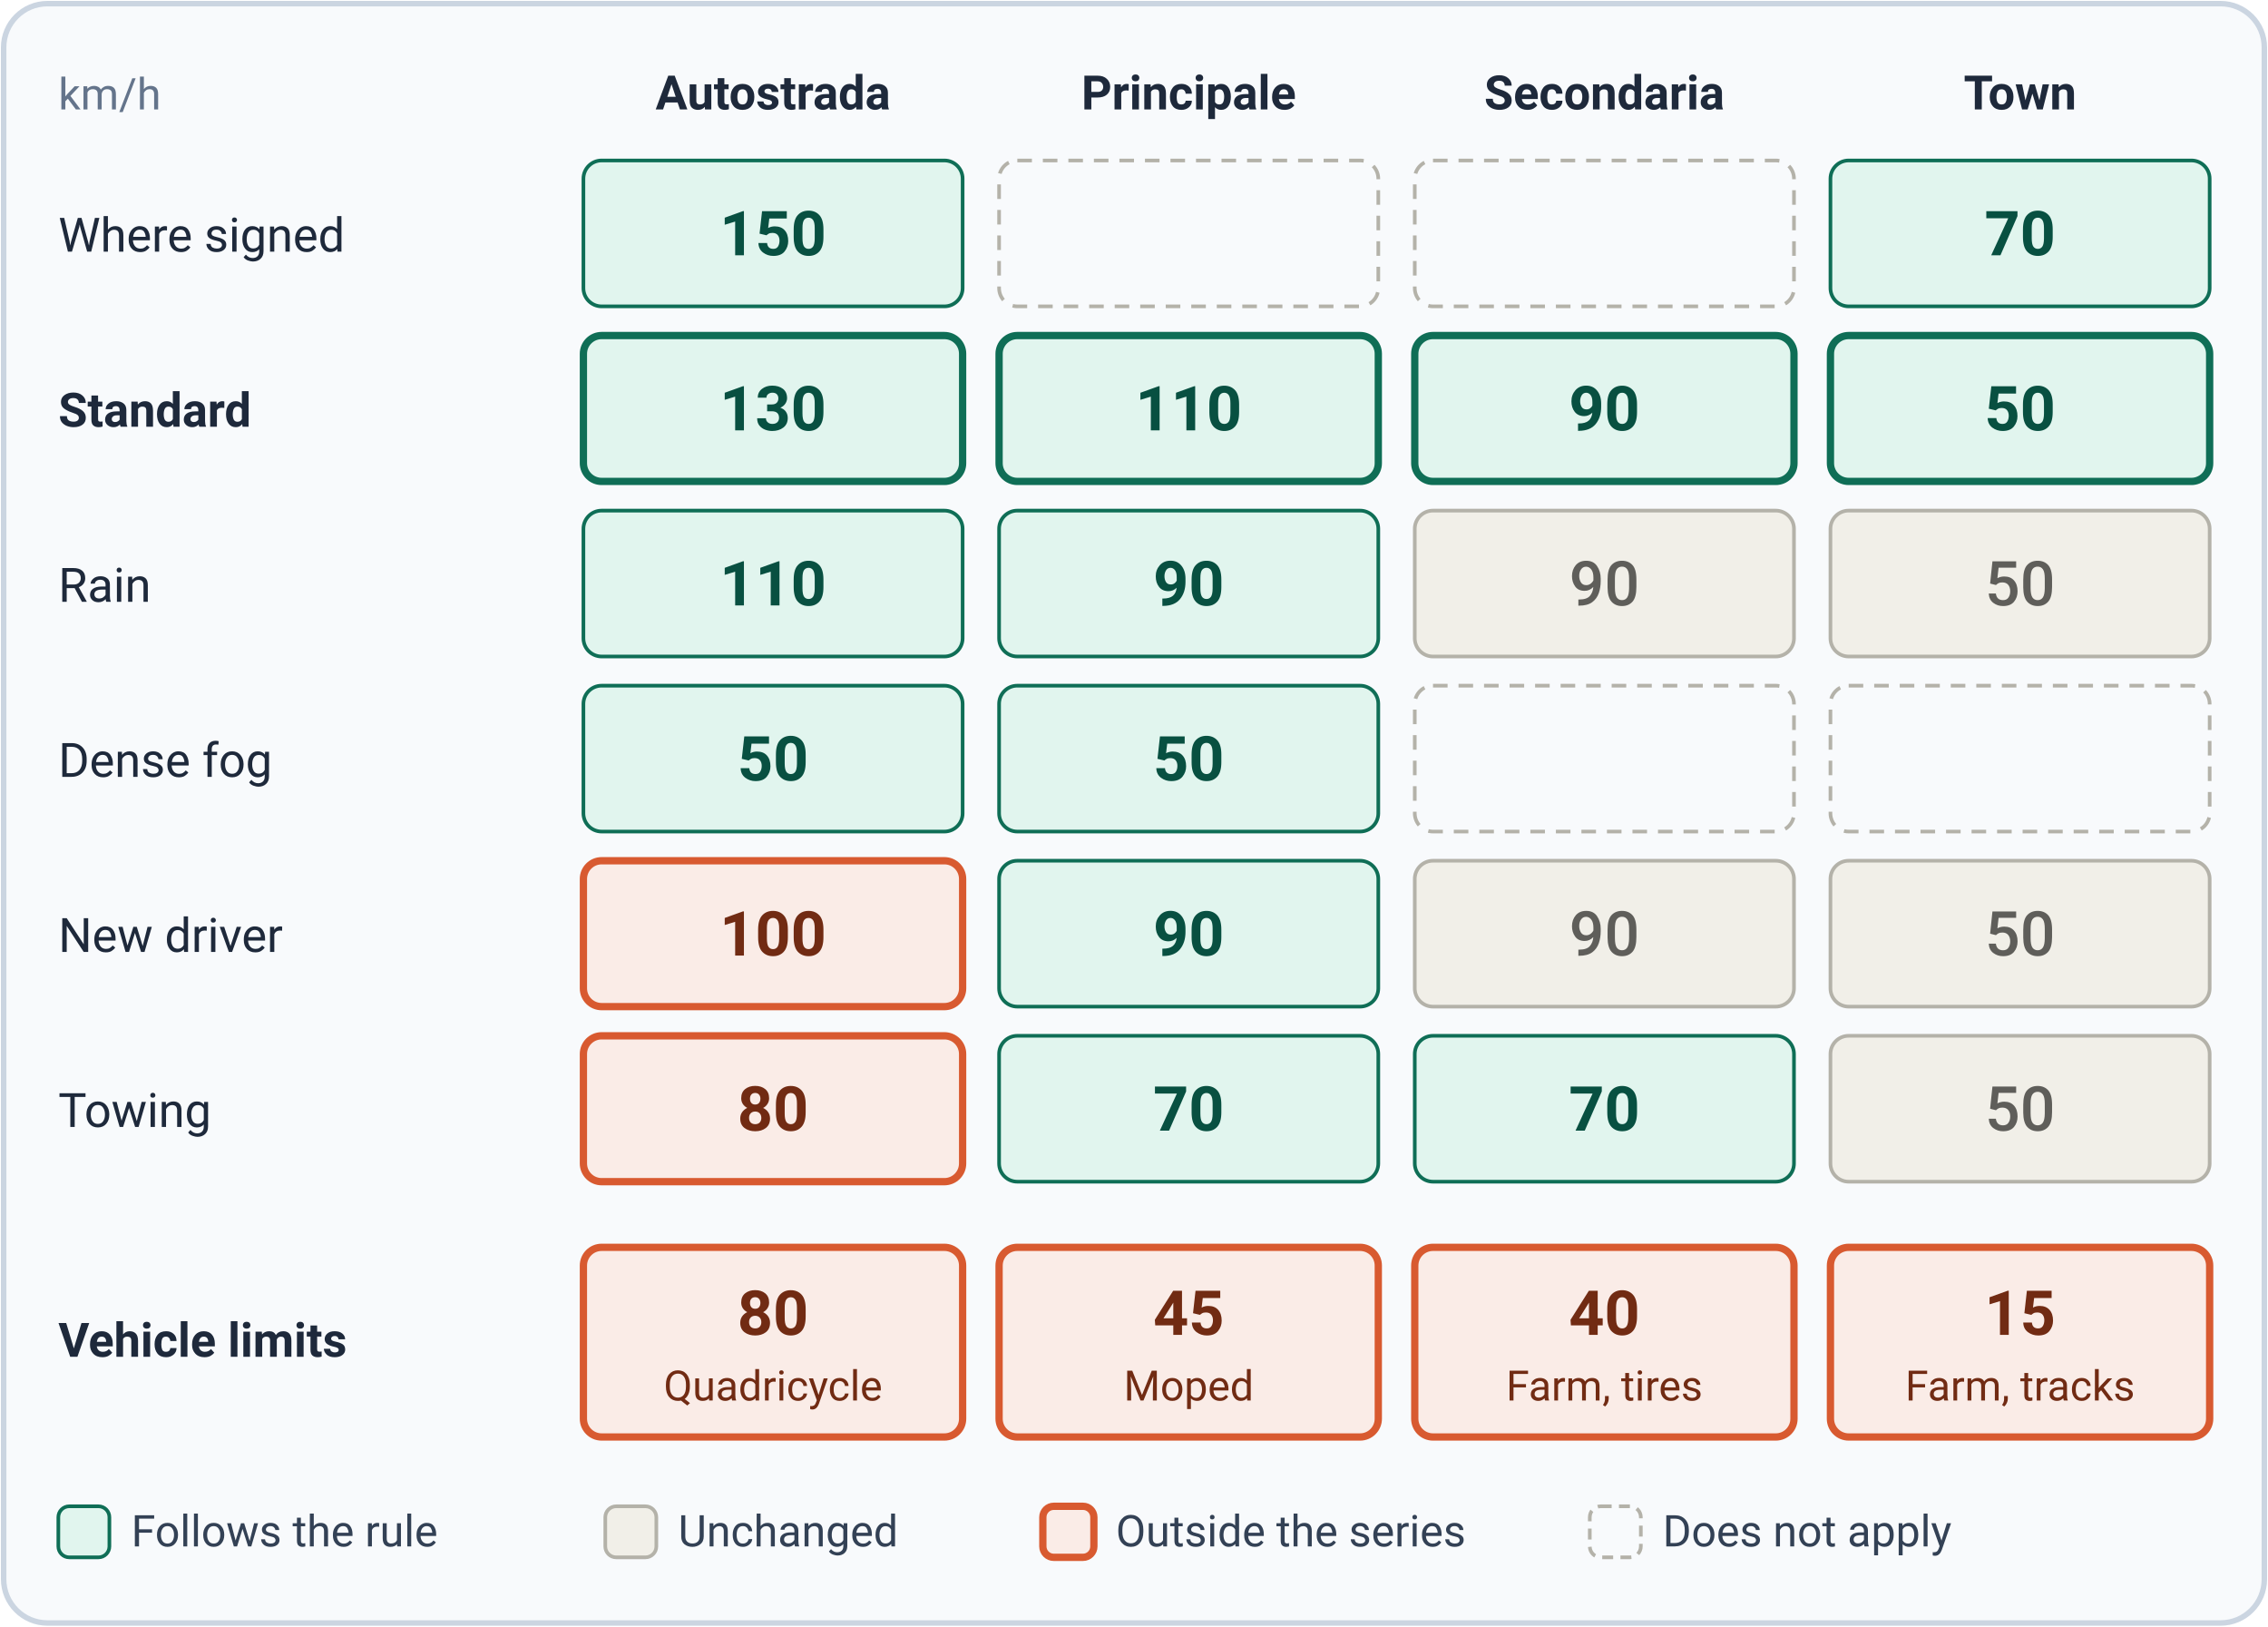
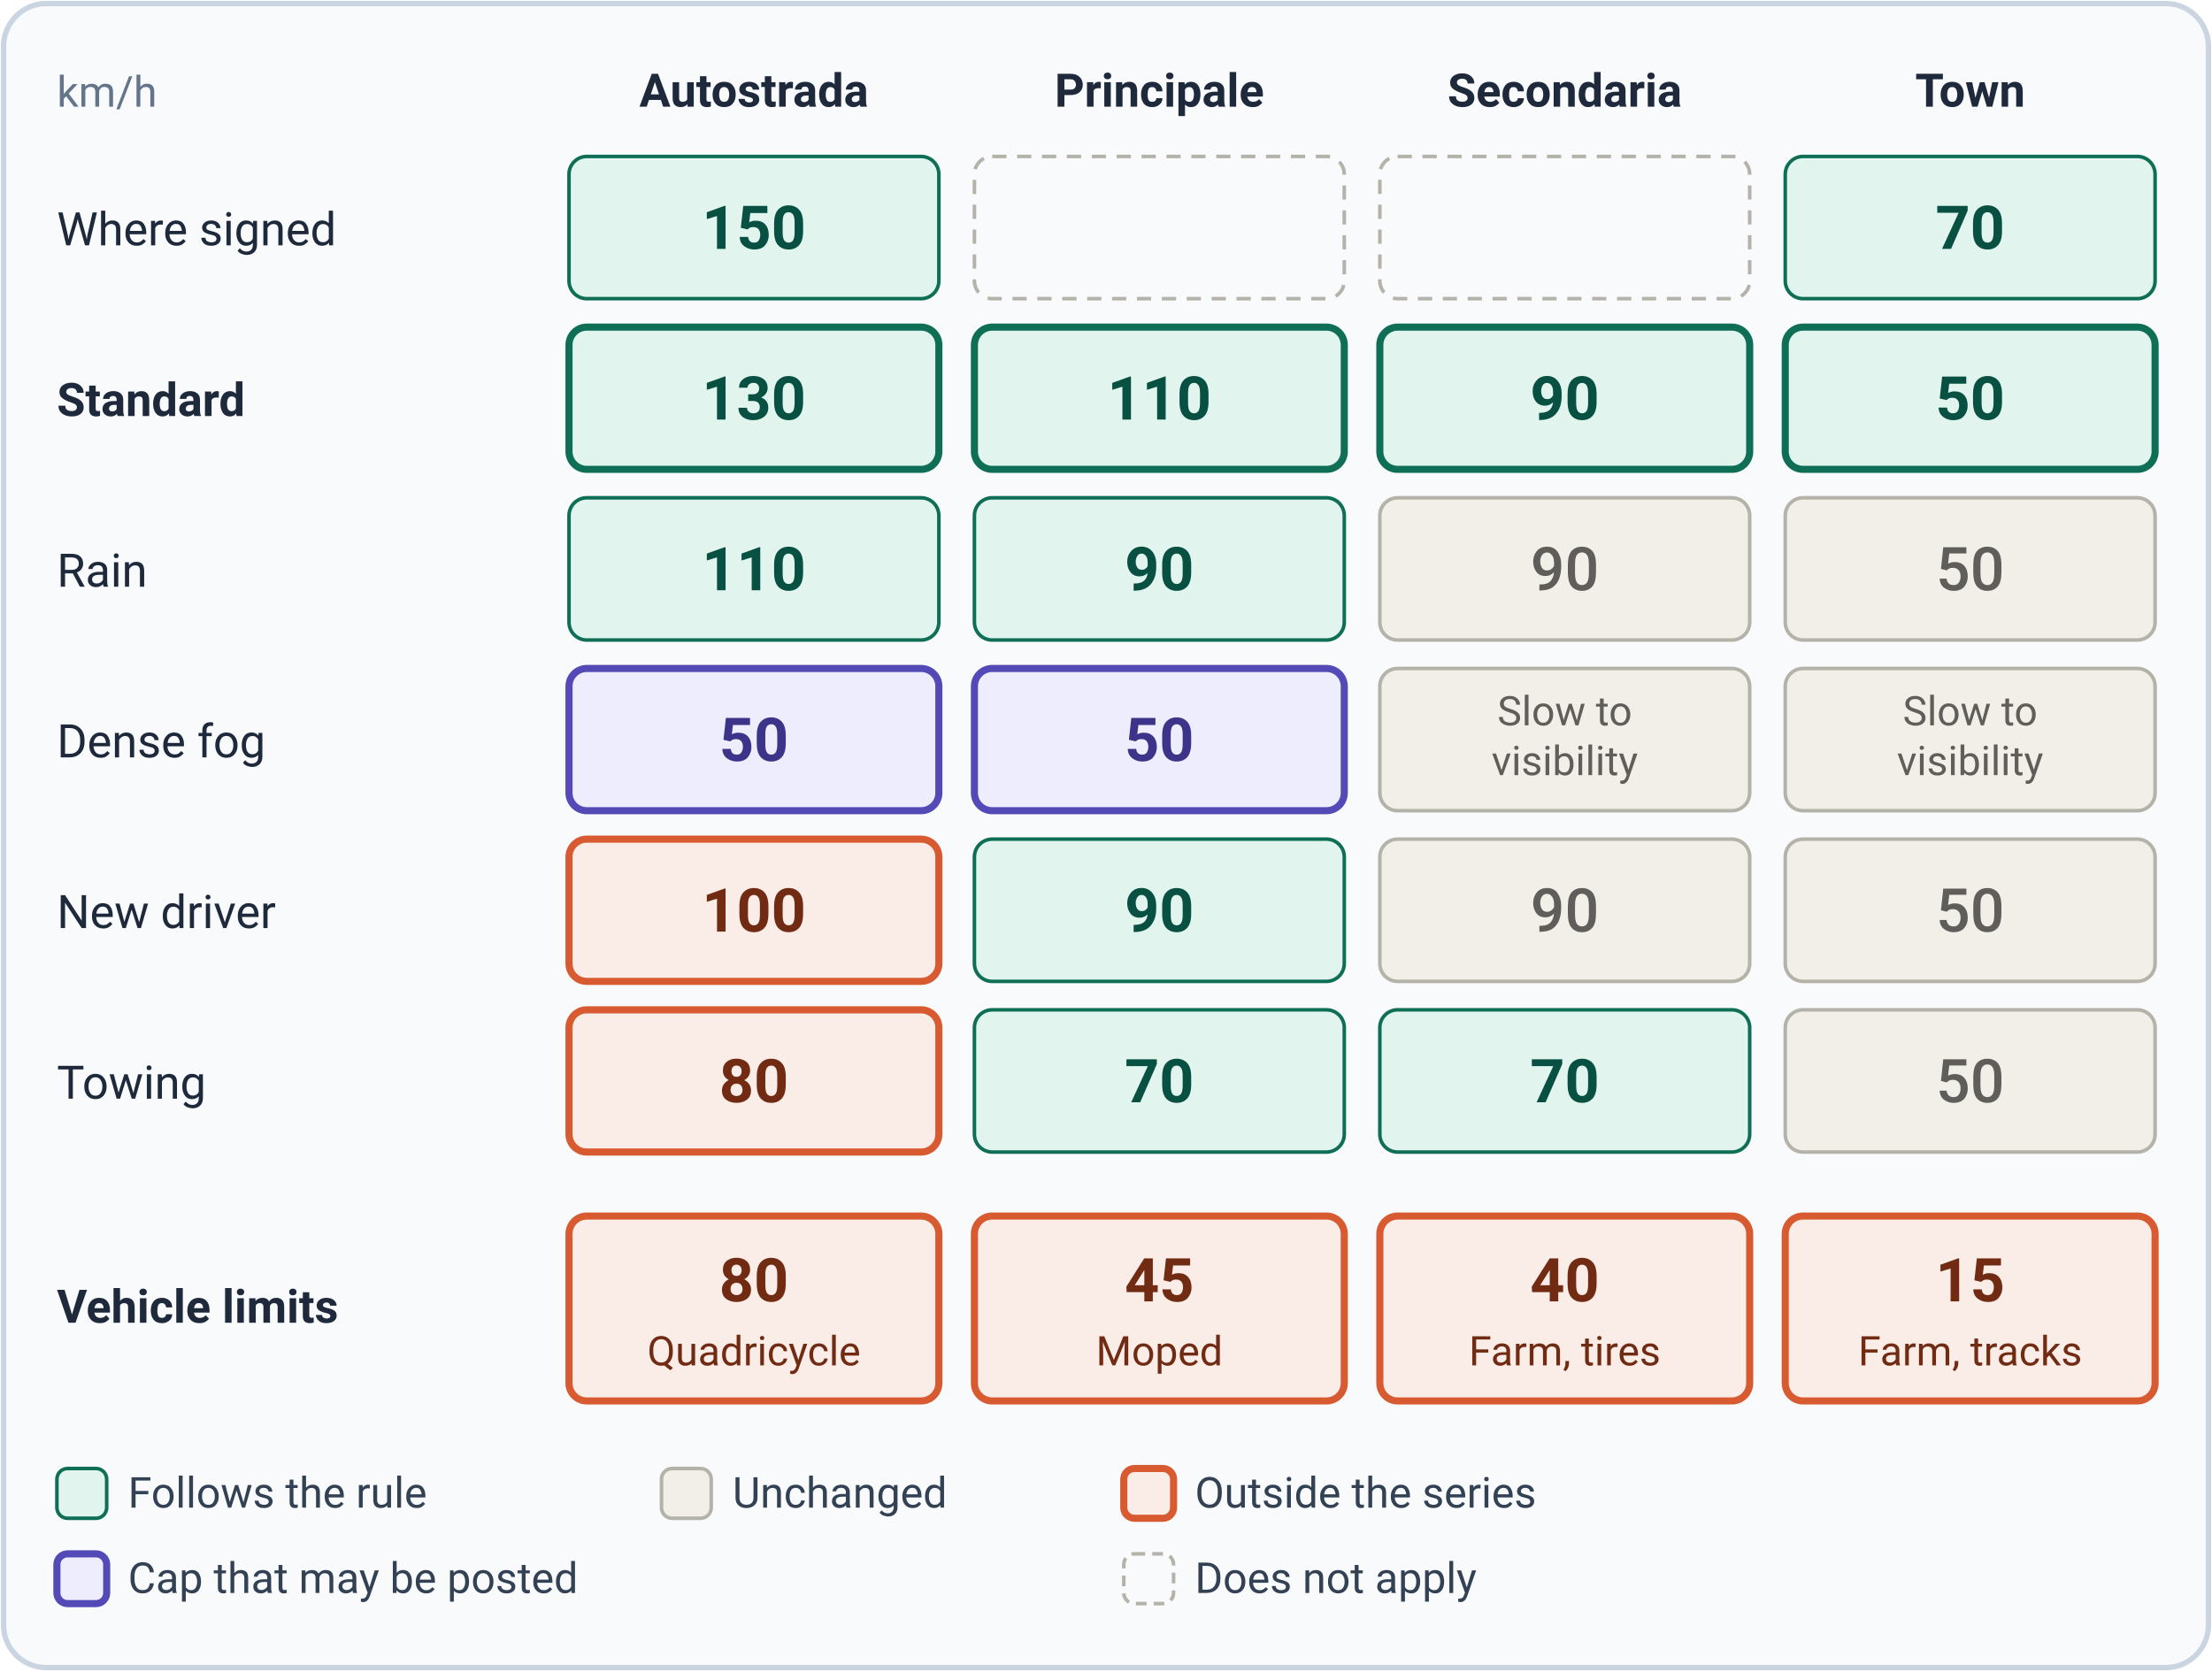
- <svg xmlns="http://www.w3.org/2000/svg" viewBox="0 0 622 446" role="img" aria-label="Italian speed limits in km/h by road type and condition. The standard row and one step of 20 km/h up or down give most figures; 100 and 80 on the autostrada and the vehicle limits 80, 45, 40 and 15 must be memorized.">
-   <rect x="1" y="1" width="620" height="444" rx="12" fill="#f8fafc" stroke="#cbd5e1" stroke-width="1.5" />
+ <svg xmlns="http://www.w3.org/2000/svg" viewBox="0 0 622 470" role="img" aria-label="Italian speed limits in km/h by road type and condition. The standard row and one step of 20 km/h up or down give most figures; in dense fog a cap of 50 may be posted on the two fastest roads, and elsewhere you slow to what you can see; 100 and 80 on the autostrada and the vehicle limits 80, 45, 40 and 15 must be memorized.">
+   <rect x="1" y="1" width="620" height="468" rx="12" fill="#f8fafc" stroke="#cbd5e1" stroke-width="1.5" />
  <g font-family="system-ui, -apple-system, 'Segoe UI', Roboto, sans-serif">
    <text x="16" y="30" font-size="12" fill="#64748b">km/h</text>
    <text x="212.0" y="30" text-anchor="middle" font-size="13" font-weight="600" fill="#1e293b">Autostrada</text>
    <text x="326.0" y="30" text-anchor="middle" font-size="13" font-weight="600" fill="#1e293b">Principale</text>
    <text x="440.0" y="30" text-anchor="middle" font-size="13" font-weight="600" fill="#1e293b">Secondaria</text>
    <text x="554.0" y="30" text-anchor="middle" font-size="13" font-weight="600" fill="#1e293b">Town</text>
    <text x="16" y="69.0" font-size="13" fill="#1e293b">Where signed</text>
    <rect x="160" y="44" width="104" height="40" rx="5" fill="#E1F5EE" stroke="#0F6E56" stroke-width="1" />
    <text x="212.0" y="70.0" text-anchor="middle" font-size="17" font-weight="700" fill="#085041">150</text>
    <rect x="274" y="44" width="104" height="40" rx="5" fill="none" stroke="#B4B2A9" stroke-dasharray="4 3" />
    <rect x="388" y="44" width="104" height="40" rx="5" fill="none" stroke="#B4B2A9" stroke-dasharray="4 3" />
    <rect x="502" y="44" width="104" height="40" rx="5" fill="#E1F5EE" stroke="#0F6E56" stroke-width="1" />
    <text x="554.0" y="70.0" text-anchor="middle" font-size="17" font-weight="700" fill="#085041">70</text>
    <text x="16" y="117.0" font-size="13" font-weight="600" fill="#1e293b">Standard</text>
    <rect x="160" y="92" width="104" height="40" rx="5" fill="#E1F5EE" stroke="#0F6E56" stroke-width="2" />
    <text x="212.0" y="118.0" text-anchor="middle" font-size="17" font-weight="700" fill="#085041">130</text>
    <rect x="274" y="92" width="104" height="40" rx="5" fill="#E1F5EE" stroke="#0F6E56" stroke-width="2" />
    <text x="326.0" y="118.0" text-anchor="middle" font-size="17" font-weight="700" fill="#085041">110</text>
    <rect x="388" y="92" width="104" height="40" rx="5" fill="#E1F5EE" stroke="#0F6E56" stroke-width="2" />
    <text x="440.0" y="118.0" text-anchor="middle" font-size="17" font-weight="700" fill="#085041">90</text>
    <rect x="502" y="92" width="104" height="40" rx="5" fill="#E1F5EE" stroke="#0F6E56" stroke-width="2" />
    <text x="554.0" y="118.0" text-anchor="middle" font-size="17" font-weight="700" fill="#085041">50</text>
    <text x="16" y="165.0" font-size="13" fill="#1e293b">Rain</text>
    <rect x="160" y="140" width="104" height="40" rx="5" fill="#E1F5EE" stroke="#0F6E56" stroke-width="1" />
    <text x="212.0" y="166.0" text-anchor="middle" font-size="17" font-weight="700" fill="#085041">110</text>
    <rect x="274" y="140" width="104" height="40" rx="5" fill="#E1F5EE" stroke="#0F6E56" stroke-width="1" />
    <text x="326.0" y="166.0" text-anchor="middle" font-size="17" font-weight="700" fill="#085041">90</text>
    <rect x="388" y="140" width="104" height="40" rx="5" fill="#F1EFE8" stroke="#B4B2A9" stroke-width="1" />
    <text x="440.0" y="166.0" text-anchor="middle" font-size="17" font-weight="500" fill="#5F5E5A">90</text>
    <rect x="502" y="140" width="104" height="40" rx="5" fill="#F1EFE8" stroke="#B4B2A9" stroke-width="1" />
    <text x="554.0" y="166.0" text-anchor="middle" font-size="17" font-weight="500" fill="#5F5E5A">50</text>
    <text x="16" y="213.0" font-size="13" fill="#1e293b">Dense fog</text>
-     <rect x="160" y="188" width="104" height="40" rx="5" fill="#E1F5EE" stroke="#0F6E56" stroke-width="1" />
-     <text x="212.0" y="214.0" text-anchor="middle" font-size="17" font-weight="700" fill="#085041">50</text>
-     <rect x="274" y="188" width="104" height="40" rx="5" fill="#E1F5EE" stroke="#0F6E56" stroke-width="1" />
-     <text x="326.0" y="214.0" text-anchor="middle" font-size="17" font-weight="700" fill="#085041">50</text>
-     <rect x="388" y="188" width="104" height="40" rx="5" fill="none" stroke="#B4B2A9" stroke-dasharray="4 3" />
-     <rect x="502" y="188" width="104" height="40" rx="5" fill="none" stroke="#B4B2A9" stroke-dasharray="4 3" />
+     <rect x="160" y="188" width="104" height="40" rx="5" fill="#EEEDFE" stroke="#534AB7" stroke-width="2" />
+     <text x="212.0" y="214.0" text-anchor="middle" font-size="17" font-weight="700" fill="#3C3489">50</text>
+     <rect x="274" y="188" width="104" height="40" rx="5" fill="#EEEDFE" stroke="#534AB7" stroke-width="2" />
+     <text x="326.0" y="214.0" text-anchor="middle" font-size="17" font-weight="700" fill="#3C3489">50</text>
+     <rect x="388" y="188" width="104" height="40" rx="5" fill="#F1EFE8" stroke="#B4B2A9" />
+     <text x="440.0" y="204" text-anchor="middle" font-size="11.5" fill="#5F5E5A">Slow to</text>
+     <text x="440.0" y="218" text-anchor="middle" font-size="11.5" fill="#5F5E5A">visibility</text>
+     <rect x="502" y="188" width="104" height="40" rx="5" fill="#F1EFE8" stroke="#B4B2A9" />
+     <text x="554.0" y="204" text-anchor="middle" font-size="11.5" fill="#5F5E5A">Slow to</text>
+     <text x="554.0" y="218" text-anchor="middle" font-size="11.5" fill="#5F5E5A">visibility</text>
    <text x="16" y="261.0" font-size="13" fill="#1e293b">New driver</text>
    <rect x="160" y="236" width="104" height="40" rx="5" fill="#FAECE7" stroke="#D85A30" stroke-width="2" />
    <text x="212.0" y="262.0" text-anchor="middle" font-size="17" font-weight="700" fill="#712B13">100</text>
    <rect x="274" y="236" width="104" height="40" rx="5" fill="#E1F5EE" stroke="#0F6E56" stroke-width="1" />
    <text x="326.0" y="262.0" text-anchor="middle" font-size="17" font-weight="700" fill="#085041">90</text>
    <rect x="388" y="236" width="104" height="40" rx="5" fill="#F1EFE8" stroke="#B4B2A9" stroke-width="1" />
    <text x="440.0" y="262.0" text-anchor="middle" font-size="17" font-weight="500" fill="#5F5E5A">90</text>
    <rect x="502" y="236" width="104" height="40" rx="5" fill="#F1EFE8" stroke="#B4B2A9" stroke-width="1" />
    <text x="554.0" y="262.0" text-anchor="middle" font-size="17" font-weight="500" fill="#5F5E5A">50</text>
    <text x="16" y="309.0" font-size="13" fill="#1e293b">Towing</text>
    <rect x="160" y="284" width="104" height="40" rx="5" fill="#FAECE7" stroke="#D85A30" stroke-width="2" />
    <text x="212.0" y="310.0" text-anchor="middle" font-size="17" font-weight="700" fill="#712B13">80</text>
    <rect x="274" y="284" width="104" height="40" rx="5" fill="#E1F5EE" stroke="#0F6E56" stroke-width="1" />
    <text x="326.0" y="310.0" text-anchor="middle" font-size="17" font-weight="700" fill="#085041">70</text>
    <rect x="388" y="284" width="104" height="40" rx="5" fill="#E1F5EE" stroke="#0F6E56" stroke-width="1" />
    <text x="440.0" y="310.0" text-anchor="middle" font-size="17" font-weight="700" fill="#085041">70</text>
    <rect x="502" y="284" width="104" height="40" rx="5" fill="#F1EFE8" stroke="#B4B2A9" stroke-width="1" />
    <text x="554.0" y="310.0" text-anchor="middle" font-size="17" font-weight="500" fill="#5F5E5A">50</text>
    <text x="16" y="372" font-size="13" font-weight="600" fill="#1e293b">Vehicle limits</text>
    <rect x="160" y="342" width="104" height="52" rx="5" fill="#FAECE7" stroke="#D85A30" stroke-width="2" />
    <text x="212.0" y="366" text-anchor="middle" font-size="17" font-weight="700" fill="#712B13">80</text>
    <text x="212.0" y="384" text-anchor="middle" font-size="11.5" fill="#712B13">Quadricycle</text>
    <rect x="274" y="342" width="104" height="52" rx="5" fill="#FAECE7" stroke="#D85A30" stroke-width="2" />
    <text x="326.0" y="366" text-anchor="middle" font-size="17" font-weight="700" fill="#712B13">45</text>
    <text x="326.0" y="384" text-anchor="middle" font-size="11.5" fill="#712B13">Moped</text>
    <rect x="388" y="342" width="104" height="52" rx="5" fill="#FAECE7" stroke="#D85A30" stroke-width="2" />
    <text x="440.0" y="366" text-anchor="middle" font-size="17" font-weight="700" fill="#712B13">40</text>
    <text x="440.0" y="384" text-anchor="middle" font-size="11.5" fill="#712B13">Farm, tires</text>
    <rect x="502" y="342" width="104" height="52" rx="5" fill="#FAECE7" stroke="#D85A30" stroke-width="2" />
    <text x="554.0" y="366" text-anchor="middle" font-size="17" font-weight="700" fill="#712B13">15</text>
    <text x="554.0" y="384" text-anchor="middle" font-size="11.5" fill="#712B13">Farm, tracks</text>
    <rect x="16" y="413" width="14" height="14" rx="3" fill="#E1F5EE" stroke="#0F6E56" stroke-width="1" />
    <text x="36" y="424" font-size="12" fill="#334155">Follows the rule</text>
-     <rect x="166" y="413" width="14" height="14" rx="3" fill="#F1EFE8" stroke="#B4B2A9" stroke-width="1" />
-     <text x="186" y="424" font-size="12" fill="#334155">Unchanged</text>
-     <rect x="286" y="413" width="14" height="14" rx="3" fill="#FAECE7" stroke="#D85A30" stroke-width="2" />
-     <text x="306" y="424" font-size="12" fill="#334155">Outside the series</text>
-     <rect x="436" y="413" width="14" height="14" rx="3" fill="none" stroke="#B4B2A9" stroke-dasharray="3 2" />
-     <text x="456" y="424" font-size="12" fill="#334155">Does not apply</text>
+     <rect x="186" y="413" width="14" height="14" rx="3" fill="#F1EFE8" stroke="#B4B2A9" stroke-width="1" />
+     <text x="206" y="424" font-size="12" fill="#334155">Unchanged</text>
+     <rect x="316" y="413" width="14" height="14" rx="3" fill="#FAECE7" stroke="#D85A30" stroke-width="2" />
+     <text x="336" y="424" font-size="12" fill="#334155">Outside the series</text>
+     <rect x="16" y="437" width="14" height="14" rx="3" fill="#EEEDFE" stroke="#534AB7" stroke-width="2" />
+     <text x="36" y="448" font-size="12" fill="#334155">Cap that may be posted</text>
+     <rect x="316" y="437" width="14" height="14" rx="3" fill="none" stroke="#B4B2A9" stroke-dasharray="3 2" />
+     <text x="336" y="448" font-size="12" fill="#334155">Does not apply</text>
  </g>
</svg>
